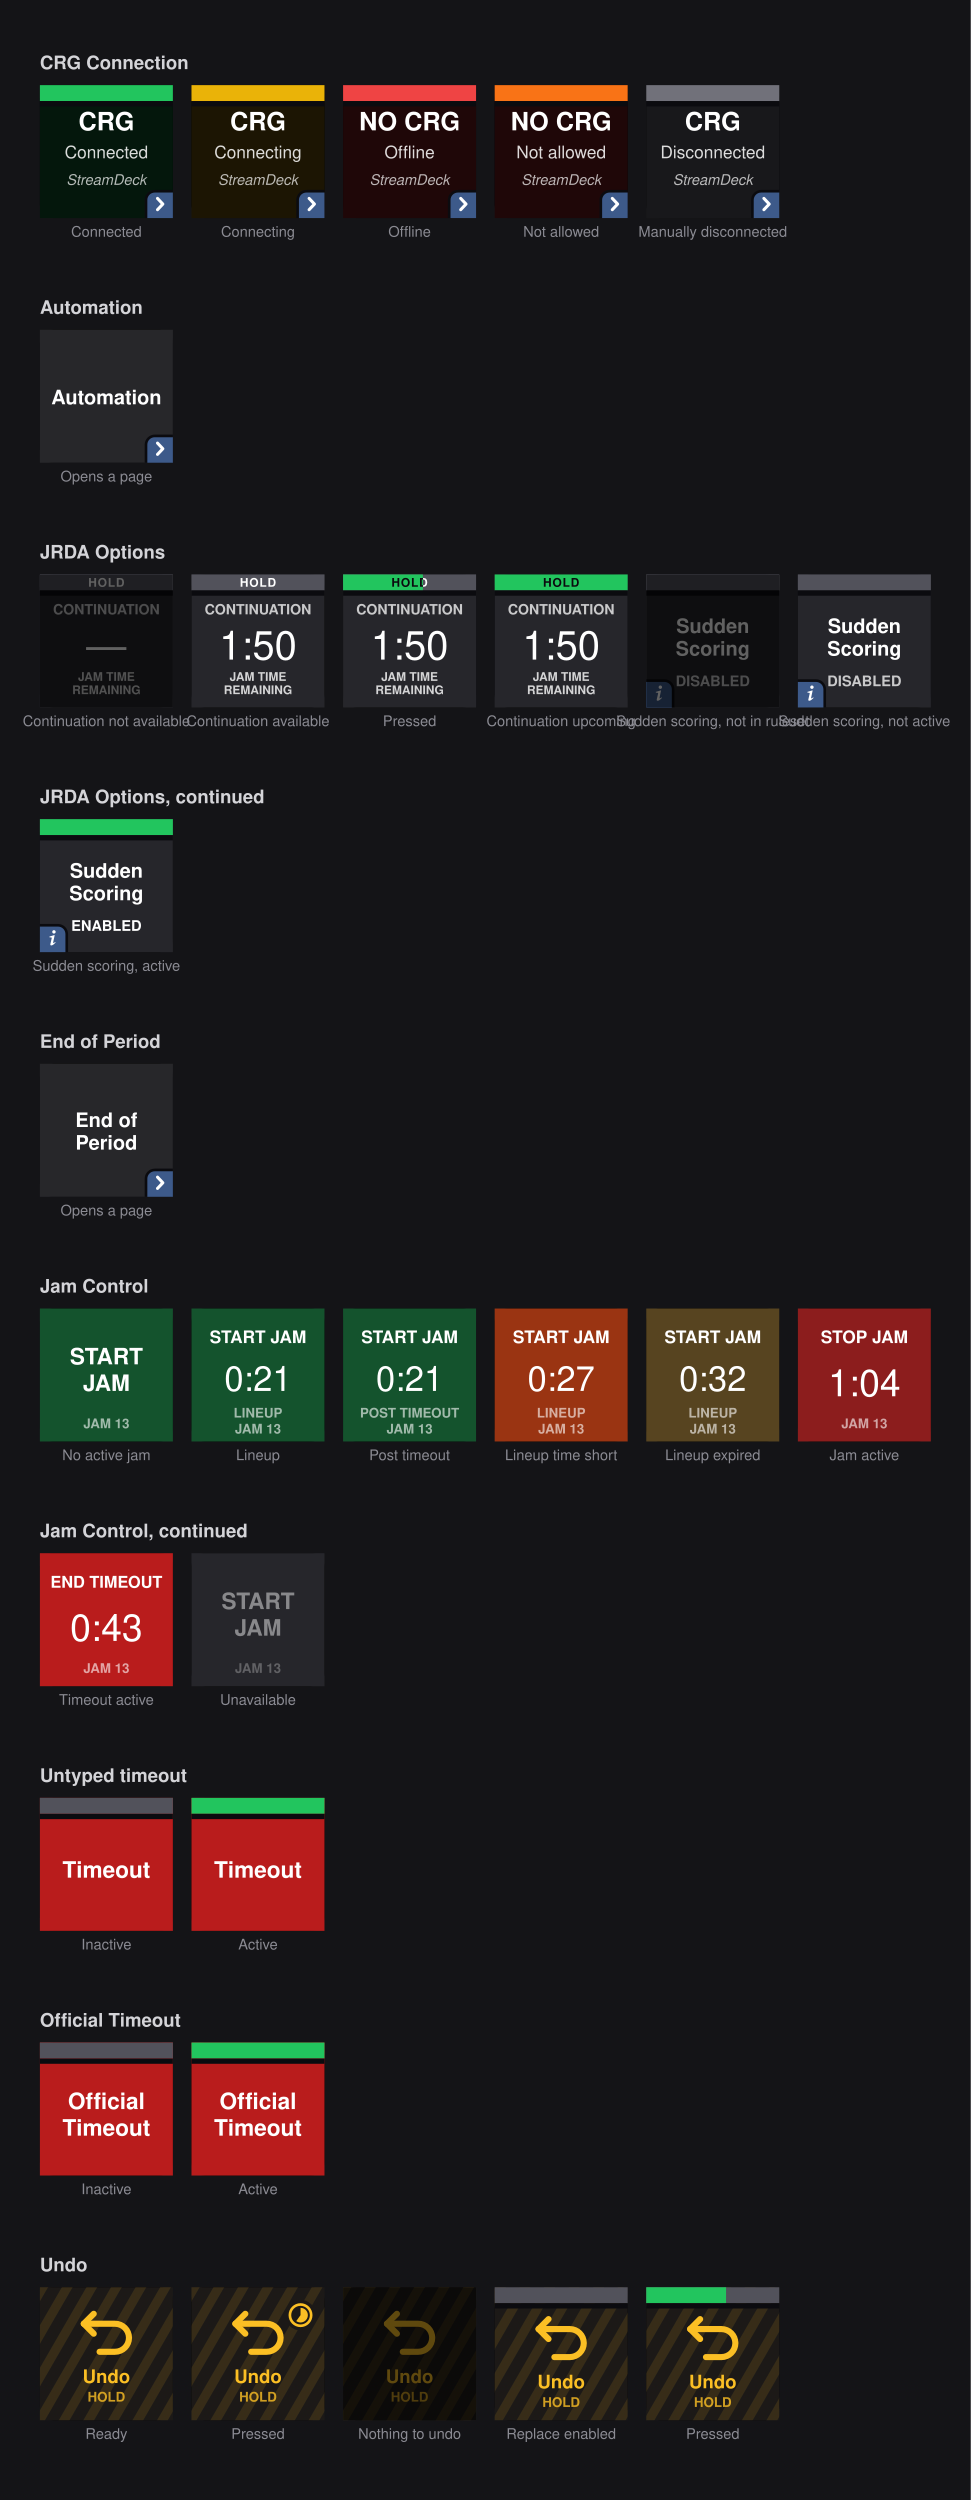
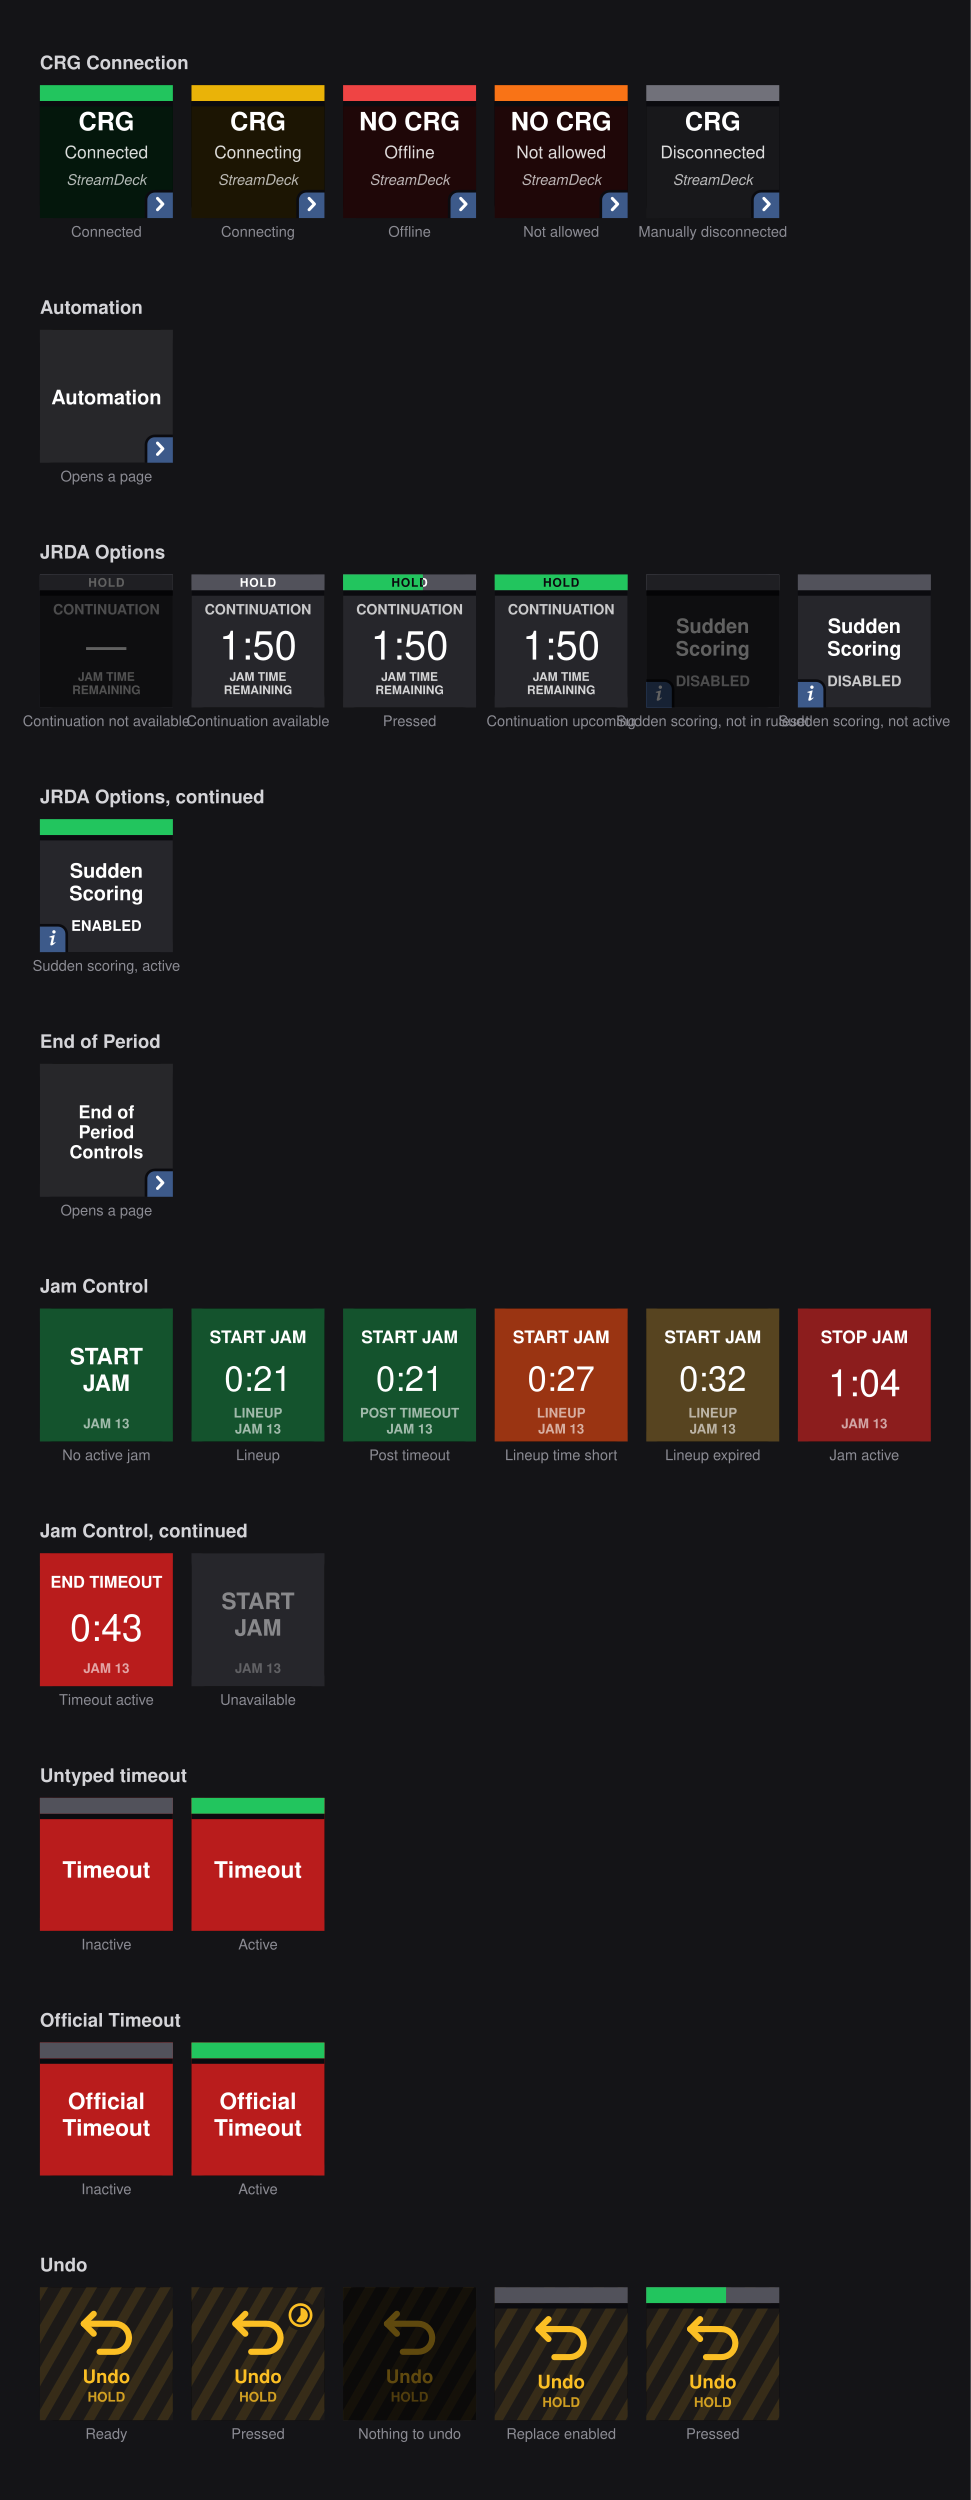
<svg xmlns="http://www.w3.org/2000/svg" viewBox="0 0 730 1880" width="730" height="1880" role="img" aria-label="Plugin buttons and the states they show">
  <rect width="730" height="1880" fill="#141417" />
  <text x="30" y="52" font-family="'Helvetica Neue', Helvetica, Arial, sans-serif" font-size="14" font-weight="bold" fill="#d4d4d8" text-anchor="start">CRG Connection</text>
  <svg x="30" y="64" width="100" height="100" viewBox="0 0 100 100">
    <rect width="100" height="100" rx="10" fill="#000000" />
    <g clip-path="inset(0 round 10px)">
      <rect width="100" height="100" fill="#04170c" />
      <rect width="100" height="12" fill="#22c55e" />
      <rect y="12" width="100" height="4" fill="#0b0b0f" />
      <text x="50" y="34" fill="#ffffff" font-family="'Helvetica Neue', Helvetica, Arial, sans-serif" font-size="19" font-weight="700" text-anchor="middle">CRG</text>
      <text x="50" y="55" fill="#ffffff" font-family="'Helvetica Neue', Helvetica, Arial, sans-serif" font-size="13" font-weight="400" text-anchor="middle" opacity="0.85">Connected</text>
      <text x="50" y="75" fill="#ffffff" font-family="'Helvetica Neue', Helvetica, Arial, sans-serif" font-size="11" font-weight="400" text-anchor="middle" font-style="italic" opacity="0.7">StreamDeck</text>
      <g transform="translate(100 0) scale(-1 1)">
        <path d="M 0 78.8 H 13.6 A 7.6 7.6 0 0 1 21.2 86.4 V 100 H 0 Z" fill="#0b0b0f" />
        <path d="M 0 80.8 H 13.6 A 5.6 5.6 0 0 1 19.2 86.4 V 100 H 0 Z" fill="#3d5a8a" />
      </g>
      <path d="M 88.45 85.2 L 92.45 89.45 L 88.45 93.7" fill="none" stroke="#ffffff" stroke-width="2.3" stroke-linecap="round" stroke-linejoin="round" />
    </g>
  </svg>
  <text x="80" y="178" font-family="'Helvetica Neue', Helvetica, Arial, sans-serif" font-size="11" font-weight="normal" fill="#8b8b93" text-anchor="middle">Connected</text>
  <svg x="144" y="64" width="100" height="100" viewBox="0 0 100 100">
    <rect width="100" height="100" rx="10" fill="#000000" />
    <g clip-path="inset(0 round 10px)">
      <rect width="100" height="100" fill="#1c1503" />
      <rect width="100" height="12" fill="#eab308" />
      <rect y="12" width="100" height="4" fill="#0b0b0f" />
      <text x="50" y="34" fill="#ffffff" font-family="'Helvetica Neue', Helvetica, Arial, sans-serif" font-size="19" font-weight="700" text-anchor="middle">CRG</text>
      <text x="50" y="55" fill="#ffffff" font-family="'Helvetica Neue', Helvetica, Arial, sans-serif" font-size="13" font-weight="400" text-anchor="middle" opacity="0.85">Connecting</text>
      <text x="50" y="75" fill="#ffffff" font-family="'Helvetica Neue', Helvetica, Arial, sans-serif" font-size="11" font-weight="400" text-anchor="middle" font-style="italic" opacity="0.7">StreamDeck</text>
      <g transform="translate(100 0) scale(-1 1)">
        <path d="M 0 78.8 H 13.6 A 7.6 7.6 0 0 1 21.2 86.4 V 100 H 0 Z" fill="#0b0b0f" />
        <path d="M 0 80.8 H 13.6 A 5.6 5.6 0 0 1 19.2 86.4 V 100 H 0 Z" fill="#3d5a8a" />
      </g>
      <path d="M 88.45 85.2 L 92.45 89.45 L 88.45 93.7" fill="none" stroke="#ffffff" stroke-width="2.3" stroke-linecap="round" stroke-linejoin="round" />
    </g>
  </svg>
  <text x="194" y="178" font-family="'Helvetica Neue', Helvetica, Arial, sans-serif" font-size="11" font-weight="normal" fill="#8b8b93" text-anchor="middle">Connecting</text>
  <svg x="258" y="64" width="100" height="100" viewBox="0 0 100 100">
    <rect width="100" height="100" rx="10" fill="#000000" />
    <g clip-path="inset(0 round 10px)">
      <rect width="100" height="100" fill="#1f0708" />
      <rect width="100" height="12" fill="#ef4444" />
      <rect y="12" width="100" height="4" fill="#0b0b0f" />
      <text x="50" y="34" fill="#ffffff" font-family="'Helvetica Neue', Helvetica, Arial, sans-serif" font-size="19" font-weight="700" text-anchor="middle">NO CRG</text>
      <text x="50" y="55" fill="#ffffff" font-family="'Helvetica Neue', Helvetica, Arial, sans-serif" font-size="13" font-weight="400" text-anchor="middle" opacity="0.85">Offline</text>
      <text x="50" y="75" fill="#ffffff" font-family="'Helvetica Neue', Helvetica, Arial, sans-serif" font-size="11" font-weight="400" text-anchor="middle" font-style="italic" opacity="0.7">StreamDeck</text>
      <g transform="translate(100 0) scale(-1 1)">
        <path d="M 0 78.8 H 13.6 A 7.6 7.6 0 0 1 21.2 86.4 V 100 H 0 Z" fill="#0b0b0f" />
        <path d="M 0 80.8 H 13.6 A 5.6 5.6 0 0 1 19.2 86.4 V 100 H 0 Z" fill="#3d5a8a" />
      </g>
      <path d="M 88.45 85.2 L 92.45 89.45 L 88.45 93.7" fill="none" stroke="#ffffff" stroke-width="2.3" stroke-linecap="round" stroke-linejoin="round" />
    </g>
  </svg>
  <text x="308" y="178" font-family="'Helvetica Neue', Helvetica, Arial, sans-serif" font-size="11" font-weight="normal" fill="#8b8b93" text-anchor="middle">Offline</text>
  <svg x="372" y="64" width="100" height="100" viewBox="0 0 100 100">
    <rect width="100" height="100" rx="10" fill="#000000" />
    <g clip-path="inset(0 round 10px)">
      <rect width="100" height="100" fill="#1f0708" />
      <rect width="100" height="12" fill="#f97316" />
      <rect y="12" width="100" height="4" fill="#0b0b0f" />
      <text x="50" y="34" fill="#ffffff" font-family="'Helvetica Neue', Helvetica, Arial, sans-serif" font-size="19" font-weight="700" text-anchor="middle">NO CRG</text>
      <text x="50" y="55" fill="#ffffff" font-family="'Helvetica Neue', Helvetica, Arial, sans-serif" font-size="13" font-weight="400" text-anchor="middle" opacity="0.85">Not allowed</text>
      <text x="50" y="75" fill="#ffffff" font-family="'Helvetica Neue', Helvetica, Arial, sans-serif" font-size="11" font-weight="400" text-anchor="middle" font-style="italic" opacity="0.7">StreamDeck</text>
      <g transform="translate(100 0) scale(-1 1)">
        <path d="M 0 78.8 H 13.6 A 7.6 7.6 0 0 1 21.2 86.4 V 100 H 0 Z" fill="#0b0b0f" />
        <path d="M 0 80.8 H 13.6 A 5.6 5.6 0 0 1 19.2 86.4 V 100 H 0 Z" fill="#3d5a8a" />
      </g>
      <path d="M 88.45 85.2 L 92.45 89.45 L 88.45 93.7" fill="none" stroke="#ffffff" stroke-width="2.3" stroke-linecap="round" stroke-linejoin="round" />
    </g>
  </svg>
  <text x="422" y="178" font-family="'Helvetica Neue', Helvetica, Arial, sans-serif" font-size="11" font-weight="normal" fill="#8b8b93" text-anchor="middle">Not allowed</text>
  <svg x="486" y="64" width="100" height="100" viewBox="0 0 100 100">
    <rect width="100" height="100" rx="10" fill="#000000" />
    <g clip-path="inset(0 round 10px)">
      <rect width="100" height="100" fill="#18181b" />
      <rect width="100" height="12" fill="#71717a" />
      <rect y="12" width="100" height="4" fill="#0b0b0f" />
      <text x="50" y="34" fill="#ffffff" font-family="'Helvetica Neue', Helvetica, Arial, sans-serif" font-size="19" font-weight="700" text-anchor="middle">CRG</text>
      <text x="50" y="55" fill="#ffffff" font-family="'Helvetica Neue', Helvetica, Arial, sans-serif" font-size="13" font-weight="400" text-anchor="middle" opacity="0.85">Disconnected</text>
      <text x="50" y="75" fill="#ffffff" font-family="'Helvetica Neue', Helvetica, Arial, sans-serif" font-size="11" font-weight="400" text-anchor="middle" font-style="italic" opacity="0.7">StreamDeck</text>
      <g transform="translate(100 0) scale(-1 1)">
        <path d="M 0 78.8 H 13.6 A 7.6 7.6 0 0 1 21.2 86.4 V 100 H 0 Z" fill="#0b0b0f" />
        <path d="M 0 80.8 H 13.6 A 5.6 5.6 0 0 1 19.2 86.4 V 100 H 0 Z" fill="#3d5a8a" />
      </g>
      <path d="M 88.45 85.2 L 92.45 89.45 L 88.45 93.7" fill="none" stroke="#ffffff" stroke-width="2.3" stroke-linecap="round" stroke-linejoin="round" />
    </g>
  </svg>
  <text x="536" y="178" font-family="'Helvetica Neue', Helvetica, Arial, sans-serif" font-size="11" font-weight="normal" fill="#8b8b93" text-anchor="middle">Manually disconnected</text>
  <text x="30" y="236" font-family="'Helvetica Neue', Helvetica, Arial, sans-serif" font-size="14" font-weight="bold" fill="#d4d4d8" text-anchor="start">Automation</text>
  <svg x="30" y="248" width="100" height="100" viewBox="0 0 100 100">
    <rect width="100" height="100" rx="10" fill="#000000" />
    <g clip-path="inset(0 round 10px)">
      <rect width="100" height="100" fill="#27272a" />
      <text x="50" y="56" fill="#ffffff" font-family="'Helvetica Neue', Helvetica, Arial, sans-serif" font-size="15" font-weight="700" text-anchor="middle">Automation</text>
      <g transform="translate(100 0) scale(-1 1)">
        <path d="M 0 78.8 H 13.6 A 7.6 7.6 0 0 1 21.2 86.4 V 100 H 0 Z" fill="#0b0b0f" />
        <path d="M 0 80.8 H 13.6 A 5.6 5.6 0 0 1 19.2 86.4 V 100 H 0 Z" fill="#3d5a8a" />
      </g>
      <path d="M 88.45 85.2 L 92.45 89.45 L 88.45 93.7" fill="none" stroke="#ffffff" stroke-width="2.3" stroke-linecap="round" stroke-linejoin="round" />
    </g>
  </svg>
  <text x="80" y="362" font-family="'Helvetica Neue', Helvetica, Arial, sans-serif" font-size="11" font-weight="normal" fill="#8b8b93" text-anchor="middle">Opens a page</text>
  <text x="30" y="420" font-family="'Helvetica Neue', Helvetica, Arial, sans-serif" font-size="14" font-weight="bold" fill="#d4d4d8" text-anchor="start">JRDA Options</text>
  <svg x="30" y="432" width="100" height="100" viewBox="0 0 100 100">
    <rect width="100" height="100" rx="10" fill="#000000" />
    <g clip-path="inset(0 round 10px)">
      <rect width="100" height="100" fill="#26262b" />
      <g transform="translate(0 4)">
        <text x="50" y="26" fill="#ffffff" font-family="'Helvetica Neue', Helvetica, Arial, sans-serif" font-size="10.64" font-weight="700" text-anchor="middle" opacity="0.75">CONTINUATION</text>
        <text x="50" y="60" fill="#ffffff" font-family="'Helvetica Neue', Helvetica, Arial, sans-serif" font-size="30" font-weight="400" text-anchor="middle">—</text>
        <text x="50" y="76" fill="#ffffff" font-family="'Helvetica Neue', Helvetica, Arial, sans-serif" font-size="9" font-weight="700" text-anchor="middle" opacity="0.8">JAM TIME</text>
        <text x="50" y="86" fill="#ffffff" font-family="'Helvetica Neue', Helvetica, Arial, sans-serif" font-size="9" font-weight="700" text-anchor="middle" opacity="0.8">REMAINING</text>
      </g>
      <rect width="100" height="12" fill="#52525b" />
      <rect y="12" width="100" height="4" fill="#0b0b0f" />
      <text x="50" y="9.24" fill="#ffffff" font-family="'Helvetica Neue', Helvetica, Arial, sans-serif" font-size="9" font-weight="700" letter-spacing="0.6" text-anchor="middle">HOLD</text>
      <rect width="100" height="100" fill="#000000" opacity="0.62" />
    </g>
  </svg>
  <text x="80" y="546" font-family="'Helvetica Neue', Helvetica, Arial, sans-serif" font-size="11" font-weight="normal" fill="#8b8b93" text-anchor="middle">Continuation not available</text>
  <svg x="144" y="432" width="100" height="100" viewBox="0 0 100 100">
    <rect width="100" height="100" rx="10" fill="#000000" />
    <g clip-path="inset(0 round 10px)">
      <rect width="100" height="100" fill="#26262b" />
      <g transform="translate(0 4)">
        <text x="50" y="26" fill="#ffffff" font-family="'Helvetica Neue', Helvetica, Arial, sans-serif" font-size="10.64" font-weight="700" text-anchor="middle" opacity="0.75">CONTINUATION</text>
        <text x="50" y="60" fill="#ffffff" font-family="'Helvetica Neue', Helvetica, Arial, sans-serif" font-size="30" font-weight="400" text-anchor="middle">1:50</text>
        <text x="50" y="76" fill="#ffffff" font-family="'Helvetica Neue', Helvetica, Arial, sans-serif" font-size="9" font-weight="700" text-anchor="middle" opacity="0.8">JAM TIME</text>
        <text x="50" y="86" fill="#ffffff" font-family="'Helvetica Neue', Helvetica, Arial, sans-serif" font-size="9" font-weight="700" text-anchor="middle" opacity="0.8">REMAINING</text>
      </g>
      <rect width="100" height="12" fill="#52525b" />
      <rect y="12" width="100" height="4" fill="#0b0b0f" />
      <text x="50" y="9.24" fill="#ffffff" font-family="'Helvetica Neue', Helvetica, Arial, sans-serif" font-size="9" font-weight="700" letter-spacing="0.6" text-anchor="middle">HOLD</text>
    </g>
  </svg>
  <text x="194" y="546" font-family="'Helvetica Neue', Helvetica, Arial, sans-serif" font-size="11" font-weight="normal" fill="#8b8b93" text-anchor="middle">Continuation available</text>
  <svg x="258" y="432" width="100" height="100" viewBox="0 0 100 100">
    <rect width="100" height="100" rx="10" fill="#000000" />
    <g clip-path="inset(0 round 10px)">
      <rect width="100" height="100" fill="#26262b" />
      <g transform="translate(0 4)">
        <text x="50" y="26" fill="#ffffff" font-family="'Helvetica Neue', Helvetica, Arial, sans-serif" font-size="10.64" font-weight="700" text-anchor="middle" opacity="0.75">CONTINUATION</text>
        <text x="50" y="60" fill="#ffffff" font-family="'Helvetica Neue', Helvetica, Arial, sans-serif" font-size="30" font-weight="400" text-anchor="middle">1:50</text>
        <text x="50" y="76" fill="#ffffff" font-family="'Helvetica Neue', Helvetica, Arial, sans-serif" font-size="9" font-weight="700" text-anchor="middle" opacity="0.8">JAM TIME</text>
        <text x="50" y="86" fill="#ffffff" font-family="'Helvetica Neue', Helvetica, Arial, sans-serif" font-size="9" font-weight="700" text-anchor="middle" opacity="0.8">REMAINING</text>
      </g>
      <rect width="100" height="12" fill="#52525b" />
      <rect width="60" height="12" fill="#22c55e" />
      <rect y="12" width="100" height="4" fill="#0b0b0f" />
      <defs>
        <linearGradient id="bar-label" gradientUnits="userSpaceOnUse" x1="0" y1="0" x2="100" y2="0">
          <stop offset="60%" stop-color="#0b0b0f" />
          <stop offset="60%" stop-color="#ffffff" />
        </linearGradient>
      </defs>
      <text x="50" y="9.24" fill="url(#bar-label)" font-family="'Helvetica Neue', Helvetica, Arial, sans-serif" font-size="9" font-weight="700" letter-spacing="0.6" text-anchor="middle">HOLD</text>
    </g>
  </svg>
  <text x="308" y="546" font-family="'Helvetica Neue', Helvetica, Arial, sans-serif" font-size="11" font-weight="normal" fill="#8b8b93" text-anchor="middle">Pressed</text>
  <svg x="372" y="432" width="100" height="100" viewBox="0 0 100 100">
    <rect width="100" height="100" rx="10" fill="#000000" />
    <g clip-path="inset(0 round 10px)">
      <rect width="100" height="100" fill="#26262b" />
      <g transform="translate(0 4)">
        <text x="50" y="26" fill="#ffffff" font-family="'Helvetica Neue', Helvetica, Arial, sans-serif" font-size="10.64" font-weight="700" text-anchor="middle" opacity="0.75">CONTINUATION</text>
        <text x="50" y="60" fill="#ffffff" font-family="'Helvetica Neue', Helvetica, Arial, sans-serif" font-size="30" font-weight="400" text-anchor="middle">1:50</text>
        <text x="50" y="76" fill="#ffffff" font-family="'Helvetica Neue', Helvetica, Arial, sans-serif" font-size="9" font-weight="700" text-anchor="middle" opacity="0.8">JAM TIME</text>
        <text x="50" y="86" fill="#ffffff" font-family="'Helvetica Neue', Helvetica, Arial, sans-serif" font-size="9" font-weight="700" text-anchor="middle" opacity="0.8">REMAINING</text>
      </g>
      <rect width="100" height="12" fill="#22c55e" />
      <rect y="12" width="100" height="4" fill="#0b0b0f" />
      <text x="50" y="9.24" fill="#0b0b0f" font-family="'Helvetica Neue', Helvetica, Arial, sans-serif" font-size="9" font-weight="700" letter-spacing="0.6" text-anchor="middle">HOLD</text>
    </g>
  </svg>
  <text x="422" y="546" font-family="'Helvetica Neue', Helvetica, Arial, sans-serif" font-size="11" font-weight="normal" fill="#8b8b93" text-anchor="middle">Continuation upcoming</text>
  <svg x="486" y="432" width="100" height="100" viewBox="0 0 100 100">
    <rect width="100" height="100" rx="10" fill="#000000" />
    <g clip-path="inset(0 round 10px)">
      <rect width="100" height="100" fill="#26262b" />
      <g transform="translate(0 4)">
        <text x="50" y="40" fill="#ffffff" font-family="'Helvetica Neue', Helvetica, Arial, sans-serif" font-size="15" font-weight="700" text-anchor="middle">Sudden</text>
        <text x="50" y="57" fill="#ffffff" font-family="'Helvetica Neue', Helvetica, Arial, sans-serif" font-size="15" font-weight="700" text-anchor="middle">Scoring</text>
        <text x="50" y="80" fill="#ffffff" font-family="'Helvetica Neue', Helvetica, Arial, sans-serif" font-size="11" font-weight="700" text-anchor="middle" opacity="0.75">DISABLED</text>
      </g>
      <rect width="100" height="12" fill="#52525b" />
      <rect y="12" width="100" height="4" fill="#0b0b0f" />
      <path d="M 0 78.8 H 13.6 A 7.6 7.6 0 0 1 21.2 86.4 V 100 H 0 Z" fill="#0b0b0f" />
      <path d="M 0 80.8 H 13.6 A 5.6 5.6 0 0 1 19.2 86.4 V 100 H 0 Z" fill="#3d5a8a" />
      <g transform="translate(7.15 83.45) scale(0.12)" fill="#ffffff">
        <circle cx="28.5" cy="11" r="10.8" />
        <path d="M 0.5 45 L 0 40.5 C 11 37.5 21 34 31 31 L 33 32 L 23.5 77 C 22.8 81 24.3 82.5 27 80.5 L 37.5 74.5 L 38.5 78.5 C 30 87 22 94.5 13.5 96 C 7.5 97 5 93 6 88 L 14.5 51 C 15.2 47 13 45.5 10 46 Z" />
      </g>
      <rect width="100" height="100" fill="#000000" opacity="0.62" />
    </g>
  </svg>
  <text x="536" y="546" font-family="'Helvetica Neue', Helvetica, Arial, sans-serif" font-size="11" font-weight="normal" fill="#8b8b93" text-anchor="middle">Sudden scoring, not in ruleset</text>
  <svg x="600" y="432" width="100" height="100" viewBox="0 0 100 100">
    <rect width="100" height="100" rx="10" fill="#000000" />
    <g clip-path="inset(0 round 10px)">
      <rect width="100" height="100" fill="#26262b" />
      <g transform="translate(0 4)">
        <text x="50" y="40" fill="#ffffff" font-family="'Helvetica Neue', Helvetica, Arial, sans-serif" font-size="15" font-weight="700" text-anchor="middle">Sudden</text>
        <text x="50" y="57" fill="#ffffff" font-family="'Helvetica Neue', Helvetica, Arial, sans-serif" font-size="15" font-weight="700" text-anchor="middle">Scoring</text>
        <text x="50" y="80" fill="#ffffff" font-family="'Helvetica Neue', Helvetica, Arial, sans-serif" font-size="11" font-weight="700" text-anchor="middle" opacity="0.75">DISABLED</text>
      </g>
      <rect width="100" height="12" fill="#52525b" />
      <rect y="12" width="100" height="4" fill="#0b0b0f" />
      <path d="M 0 78.8 H 13.6 A 7.6 7.6 0 0 1 21.2 86.4 V 100 H 0 Z" fill="#0b0b0f" />
      <path d="M 0 80.8 H 13.6 A 5.6 5.6 0 0 1 19.2 86.4 V 100 H 0 Z" fill="#3d5a8a" />
      <g transform="translate(7.15 83.45) scale(0.12)" fill="#ffffff">
        <circle cx="28.5" cy="11" r="10.8" />
        <path d="M 0.5 45 L 0 40.5 C 11 37.5 21 34 31 31 L 33 32 L 23.5 77 C 22.8 81 24.3 82.5 27 80.5 L 37.5 74.5 L 38.5 78.5 C 30 87 22 94.5 13.5 96 C 7.5 97 5 93 6 88 L 14.5 51 C 15.2 47 13 45.5 10 46 Z" />
      </g>
    </g>
  </svg>
  <text x="650" y="546" font-family="'Helvetica Neue', Helvetica, Arial, sans-serif" font-size="11" font-weight="normal" fill="#8b8b93" text-anchor="middle">Sudden scoring, not active</text>
  <text x="30" y="604" font-family="'Helvetica Neue', Helvetica, Arial, sans-serif" font-size="14" font-weight="bold" fill="#d4d4d8" text-anchor="start">JRDA Options, continued</text>
  <svg x="30" y="616" width="100" height="100" viewBox="0 0 100 100">
    <rect width="100" height="100" rx="10" fill="#000000" />
    <g clip-path="inset(0 round 10px)">
      <rect width="100" height="100" fill="#26262b" />
      <g transform="translate(0 4)">
        <text x="50" y="40" fill="#ffffff" font-family="'Helvetica Neue', Helvetica, Arial, sans-serif" font-size="15" font-weight="700" text-anchor="middle">Sudden</text>
        <text x="50" y="57" fill="#ffffff" font-family="'Helvetica Neue', Helvetica, Arial, sans-serif" font-size="15" font-weight="700" text-anchor="middle">Scoring</text>
        <text x="50" y="80" fill="#ffffff" font-family="'Helvetica Neue', Helvetica, Arial, sans-serif" font-size="11" font-weight="700" text-anchor="middle">ENABLED</text>
      </g>
      <rect width="100" height="12" fill="#22c55e" />
      <rect y="12" width="100" height="4" fill="#0b0b0f" />
      <path d="M 0 78.8 H 13.6 A 7.6 7.6 0 0 1 21.2 86.4 V 100 H 0 Z" fill="#0b0b0f" />
      <path d="M 0 80.8 H 13.6 A 5.6 5.6 0 0 1 19.2 86.4 V 100 H 0 Z" fill="#3d5a8a" />
      <g transform="translate(7.15 83.45) scale(0.12)" fill="#ffffff">
        <circle cx="28.5" cy="11" r="10.8" />
        <path d="M 0.5 45 L 0 40.5 C 11 37.5 21 34 31 31 L 33 32 L 23.5 77 C 22.8 81 24.3 82.5 27 80.5 L 37.5 74.5 L 38.5 78.5 C 30 87 22 94.5 13.5 96 C 7.5 97 5 93 6 88 L 14.5 51 C 15.2 47 13 45.5 10 46 Z" />
      </g>
    </g>
  </svg>
  <text x="80" y="730" font-family="'Helvetica Neue', Helvetica, Arial, sans-serif" font-size="11" font-weight="normal" fill="#8b8b93" text-anchor="middle">Sudden scoring, active</text>
  <text x="30" y="788" font-family="'Helvetica Neue', Helvetica, Arial, sans-serif" font-size="14" font-weight="bold" fill="#d4d4d8" text-anchor="start">End of Period</text>
  <svg x="30" y="800" width="100" height="100" viewBox="0 0 100 100">
    <rect width="100" height="100" rx="10" fill="#000000" />
    <g clip-path="inset(0 round 10px)">
      <rect width="100" height="100" fill="#27272a" />
-       <text x="50" y="47.5" fill="#ffffff" font-family="'Helvetica Neue', Helvetica, Arial, sans-serif" font-size="15" font-weight="700" text-anchor="middle">End of</text>
-       <text x="50" y="64.5" fill="#ffffff" font-family="'Helvetica Neue', Helvetica, Arial, sans-serif" font-size="15" font-weight="700" text-anchor="middle">Period</text>
+       <text x="50" y="41" fill="#ffffff" font-family="'Helvetica Neue', Helvetica, Arial, sans-serif" font-size="13.5" font-weight="700" text-anchor="middle">End of</text>
+       <text x="50" y="56" fill="#ffffff" font-family="'Helvetica Neue', Helvetica, Arial, sans-serif" font-size="13.5" font-weight="700" text-anchor="middle">Period</text>
+       <text x="50" y="71" fill="#ffffff" font-family="'Helvetica Neue', Helvetica, Arial, sans-serif" font-size="13.5" font-weight="700" text-anchor="middle">Controls</text>
      <g transform="translate(100 0) scale(-1 1)">
        <path d="M 0 78.8 H 13.6 A 7.6 7.6 0 0 1 21.2 86.4 V 100 H 0 Z" fill="#0b0b0f" />
        <path d="M 0 80.8 H 13.6 A 5.6 5.6 0 0 1 19.2 86.4 V 100 H 0 Z" fill="#3d5a8a" />
      </g>
      <path d="M 88.45 85.2 L 92.45 89.45 L 88.45 93.7" fill="none" stroke="#ffffff" stroke-width="2.3" stroke-linecap="round" stroke-linejoin="round" />
    </g>
  </svg>
  <text x="80" y="914" font-family="'Helvetica Neue', Helvetica, Arial, sans-serif" font-size="11" font-weight="normal" fill="#8b8b93" text-anchor="middle">Opens a page</text>
  <text x="30" y="972" font-family="'Helvetica Neue', Helvetica, Arial, sans-serif" font-size="14" font-weight="bold" fill="#d4d4d8" text-anchor="start">Jam Control</text>
  <svg x="30" y="984" width="100" height="100" viewBox="0 0 100 100">
    <rect width="100" height="100" rx="10" fill="#000000" />
    <g clip-path="inset(0 round 10px)">
      <rect width="100" height="100" fill="#14532d" />
      <text x="50" y="42" fill="#ffffff" font-family="'Helvetica Neue', Helvetica, Arial, sans-serif" font-size="17" font-weight="700" text-anchor="middle">START</text>
      <text x="50" y="62" fill="#ffffff" font-family="'Helvetica Neue', Helvetica, Arial, sans-serif" font-size="17" font-weight="700" text-anchor="middle">JAM</text>
      <text x="50" y="90" fill="#ffffff" font-family="'Helvetica Neue', Helvetica, Arial, sans-serif" font-size="10" font-weight="700" text-anchor="middle" opacity="0.6">JAM 13</text>
    </g>
  </svg>
  <text x="80" y="1098" font-family="'Helvetica Neue', Helvetica, Arial, sans-serif" font-size="11" font-weight="normal" fill="#8b8b93" text-anchor="middle">No active jam</text>
  <svg x="144" y="984" width="100" height="100" viewBox="0 0 100 100">
    <rect width="100" height="100" rx="10" fill="#000000" />
    <g clip-path="inset(0 round 10px)">
      <rect width="100" height="100" fill="#14532d" />
      <text x="50" y="26" fill="#ffffff" font-family="'Helvetica Neue', Helvetica, Arial, sans-serif" font-size="13" font-weight="700" text-anchor="middle">START JAM</text>
      <text x="50" y="62" fill="#ffffff" font-family="'Helvetica Neue', Helvetica, Arial, sans-serif" font-size="26" font-weight="400" text-anchor="middle">0:21</text>
      <text x="50" y="82" fill="#ffffff" font-family="'Helvetica Neue', Helvetica, Arial, sans-serif" font-size="10" font-weight="700" text-anchor="middle" opacity="0.6">LINEUP</text>
      <text x="50" y="94" fill="#ffffff" font-family="'Helvetica Neue', Helvetica, Arial, sans-serif" font-size="10" font-weight="700" text-anchor="middle" opacity="0.6">JAM 13</text>
    </g>
  </svg>
  <text x="194" y="1098" font-family="'Helvetica Neue', Helvetica, Arial, sans-serif" font-size="11" font-weight="normal" fill="#8b8b93" text-anchor="middle">Lineup</text>
  <svg x="258" y="984" width="100" height="100" viewBox="0 0 100 100">
    <rect width="100" height="100" rx="10" fill="#000000" />
    <g clip-path="inset(0 round 10px)">
      <rect width="100" height="100" fill="#14532d" />
      <text x="50" y="26" fill="#ffffff" font-family="'Helvetica Neue', Helvetica, Arial, sans-serif" font-size="13" font-weight="700" text-anchor="middle">START JAM</text>
      <text x="50" y="62" fill="#ffffff" font-family="'Helvetica Neue', Helvetica, Arial, sans-serif" font-size="26" font-weight="400" text-anchor="middle">0:21</text>
      <text x="50" y="82" fill="#ffffff" font-family="'Helvetica Neue', Helvetica, Arial, sans-serif" font-size="10" font-weight="700" text-anchor="middle" opacity="0.6">POST TIMEOUT</text>
      <text x="50" y="94" fill="#ffffff" font-family="'Helvetica Neue', Helvetica, Arial, sans-serif" font-size="10" font-weight="700" text-anchor="middle" opacity="0.6">JAM 13</text>
    </g>
  </svg>
  <text x="308" y="1098" font-family="'Helvetica Neue', Helvetica, Arial, sans-serif" font-size="11" font-weight="normal" fill="#8b8b93" text-anchor="middle">Post timeout</text>
  <svg x="372" y="984" width="100" height="100" viewBox="0 0 100 100">
    <rect width="100" height="100" rx="10" fill="#000000" />
    <g clip-path="inset(0 round 10px)">
      <rect width="100" height="100" fill="#9a3412" />
      <text x="50" y="26" fill="#ffffff" font-family="'Helvetica Neue', Helvetica, Arial, sans-serif" font-size="13" font-weight="700" text-anchor="middle">START JAM</text>
      <text x="50" y="62" fill="#ffffff" font-family="'Helvetica Neue', Helvetica, Arial, sans-serif" font-size="26" font-weight="400" text-anchor="middle">0:27</text>
      <text x="50" y="82" fill="#ffffff" font-family="'Helvetica Neue', Helvetica, Arial, sans-serif" font-size="10" font-weight="700" text-anchor="middle" opacity="0.6">LINEUP</text>
      <text x="50" y="94" fill="#ffffff" font-family="'Helvetica Neue', Helvetica, Arial, sans-serif" font-size="10" font-weight="700" text-anchor="middle" opacity="0.6">JAM 13</text>
    </g>
  </svg>
  <text x="422" y="1098" font-family="'Helvetica Neue', Helvetica, Arial, sans-serif" font-size="11" font-weight="normal" fill="#8b8b93" text-anchor="middle">Lineup time short</text>
  <svg x="486" y="984" width="100" height="100" viewBox="0 0 100 100">
    <rect width="100" height="100" rx="10" fill="#000000" />
    <g clip-path="inset(0 round 10px)">
      <rect width="100" height="100" fill="#574420" />
      <text x="50" y="26" fill="#ffffff" font-family="'Helvetica Neue', Helvetica, Arial, sans-serif" font-size="13" font-weight="700" text-anchor="middle">START JAM</text>
      <text x="50" y="62" fill="#ffffff" font-family="'Helvetica Neue', Helvetica, Arial, sans-serif" font-size="26" font-weight="400" text-anchor="middle">0:32</text>
      <text x="50" y="82" fill="#ffffff" font-family="'Helvetica Neue', Helvetica, Arial, sans-serif" font-size="10" font-weight="700" text-anchor="middle" opacity="0.6">LINEUP</text>
      <text x="50" y="94" fill="#ffffff" font-family="'Helvetica Neue', Helvetica, Arial, sans-serif" font-size="10" font-weight="700" text-anchor="middle" opacity="0.6">JAM 13</text>
    </g>
  </svg>
  <text x="536" y="1098" font-family="'Helvetica Neue', Helvetica, Arial, sans-serif" font-size="11" font-weight="normal" fill="#8b8b93" text-anchor="middle">Lineup expired</text>
  <svg x="600" y="984" width="100" height="100" viewBox="0 0 100 100">
    <rect width="100" height="100" rx="10" fill="#000000" />
    <g clip-path="inset(0 round 10px)">
      <rect width="100" height="100" fill="#8c1d1d" />
      <text x="50" y="26" fill="#ffffff" font-family="'Helvetica Neue', Helvetica, Arial, sans-serif" font-size="13" font-weight="700" text-anchor="middle">STOP JAM</text>
      <text x="50" y="66" fill="#ffffff" font-family="'Helvetica Neue', Helvetica, Arial, sans-serif" font-size="28" font-weight="400" text-anchor="middle">1:04</text>
      <text x="50" y="90" fill="#ffffff" font-family="'Helvetica Neue', Helvetica, Arial, sans-serif" font-size="10" font-weight="700" text-anchor="middle" opacity="0.6">JAM 13</text>
    </g>
  </svg>
  <text x="650" y="1098" font-family="'Helvetica Neue', Helvetica, Arial, sans-serif" font-size="11" font-weight="normal" fill="#8b8b93" text-anchor="middle">Jam active</text>
  <text x="30" y="1156" font-family="'Helvetica Neue', Helvetica, Arial, sans-serif" font-size="14" font-weight="bold" fill="#d4d4d8" text-anchor="start">Jam Control, continued</text>
  <svg x="30" y="1168" width="100" height="100" viewBox="0 0 100 100">
    <rect width="100" height="100" rx="10" fill="#000000" />
    <g clip-path="inset(0 round 10px)">
      <rect width="100" height="100" fill="#b91c1c" />
      <text x="50" y="26" fill="#ffffff" font-family="'Helvetica Neue', Helvetica, Arial, sans-serif" font-size="12.26" font-weight="700" text-anchor="middle">END TIMEOUT</text>
      <text x="50" y="66" fill="#ffffff" font-family="'Helvetica Neue', Helvetica, Arial, sans-serif" font-size="28" font-weight="400" text-anchor="middle">0:43</text>
      <text x="50" y="90" fill="#ffffff" font-family="'Helvetica Neue', Helvetica, Arial, sans-serif" font-size="10" font-weight="700" text-anchor="middle" opacity="0.6">JAM 13</text>
    </g>
  </svg>
  <text x="80" y="1282" font-family="'Helvetica Neue', Helvetica, Arial, sans-serif" font-size="11" font-weight="normal" fill="#8b8b93" text-anchor="middle">Timeout active</text>
  <svg x="144" y="1168" width="100" height="100" viewBox="0 0 100 100">
    <rect width="100" height="100" rx="10" fill="#000000" />
    <g clip-path="inset(0 round 10px)">
      <rect width="100" height="100" fill="#26262b" />
      <text x="50" y="42" fill="#ffffff" font-family="'Helvetica Neue', Helvetica, Arial, sans-serif" font-size="17" font-weight="700" text-anchor="middle" opacity="0.45">START</text>
      <text x="50" y="62" fill="#ffffff" font-family="'Helvetica Neue', Helvetica, Arial, sans-serif" font-size="17" font-weight="700" text-anchor="middle" opacity="0.45">JAM</text>
      <text x="50" y="90" fill="#ffffff" font-family="'Helvetica Neue', Helvetica, Arial, sans-serif" font-size="10" font-weight="700" text-anchor="middle" opacity="0.27">JAM 13</text>
    </g>
  </svg>
  <text x="194" y="1282" font-family="'Helvetica Neue', Helvetica, Arial, sans-serif" font-size="11" font-weight="normal" fill="#8b8b93" text-anchor="middle">Unavailable</text>
  <text x="30" y="1340" font-family="'Helvetica Neue', Helvetica, Arial, sans-serif" font-size="14" font-weight="bold" fill="#d4d4d8" text-anchor="start">Untyped timeout</text>
  <svg x="30" y="1352" width="100" height="100" viewBox="0 0 100 100">
    <rect width="100" height="100" rx="10" fill="#000000" />
    <g clip-path="inset(0 round 10px)">
      <rect width="100" height="100" fill="#b91c1c" />
      <g transform="translate(0 4)">
        <text x="50" y="56" fill="#ffffff" font-family="'Helvetica Neue', Helvetica, Arial, sans-serif" font-size="17" font-weight="700" text-anchor="middle">Timeout</text>
      </g>
      <rect width="100" height="12" fill="#52525b" />
      <rect y="12" width="100" height="4" fill="#0b0b0f" />
    </g>
  </svg>
  <text x="80" y="1466" font-family="'Helvetica Neue', Helvetica, Arial, sans-serif" font-size="11" font-weight="normal" fill="#8b8b93" text-anchor="middle">Inactive</text>
  <svg x="144" y="1352" width="100" height="100" viewBox="0 0 100 100">
    <rect width="100" height="100" rx="10" fill="#000000" />
    <g clip-path="inset(0 round 10px)">
      <rect width="100" height="100" fill="#b91c1c" />
      <g transform="translate(0 4)">
        <text x="50" y="56" fill="#ffffff" font-family="'Helvetica Neue', Helvetica, Arial, sans-serif" font-size="17" font-weight="700" text-anchor="middle">Timeout</text>
      </g>
      <rect width="100" height="12" fill="#22c55e" />
      <rect y="12" width="100" height="4" fill="#0b0b0f" />
    </g>
  </svg>
  <text x="194" y="1466" font-family="'Helvetica Neue', Helvetica, Arial, sans-serif" font-size="11" font-weight="normal" fill="#8b8b93" text-anchor="middle">Active</text>
  <text x="30" y="1524" font-family="'Helvetica Neue', Helvetica, Arial, sans-serif" font-size="14" font-weight="bold" fill="#d4d4d8" text-anchor="start">Official Timeout</text>
  <svg x="30" y="1536" width="100" height="100" viewBox="0 0 100 100">
    <rect width="100" height="100" rx="10" fill="#000000" />
    <g clip-path="inset(0 round 10px)">
      <rect width="100" height="100" fill="#b91c1c" />
      <g transform="translate(0 4)">
        <text x="50" y="46" fill="#ffffff" font-family="'Helvetica Neue', Helvetica, Arial, sans-serif" font-size="17" font-weight="700" text-anchor="middle">Official</text>
        <text x="50" y="66" fill="#ffffff" font-family="'Helvetica Neue', Helvetica, Arial, sans-serif" font-size="17" font-weight="700" text-anchor="middle">Timeout</text>
      </g>
      <rect width="100" height="12" fill="#52525b" />
      <rect y="12" width="100" height="4" fill="#0b0b0f" />
    </g>
  </svg>
  <text x="80" y="1650" font-family="'Helvetica Neue', Helvetica, Arial, sans-serif" font-size="11" font-weight="normal" fill="#8b8b93" text-anchor="middle">Inactive</text>
  <svg x="144" y="1536" width="100" height="100" viewBox="0 0 100 100">
    <rect width="100" height="100" rx="10" fill="#000000" />
    <g clip-path="inset(0 round 10px)">
      <rect width="100" height="100" fill="#b91c1c" />
      <g transform="translate(0 4)">
        <text x="50" y="46" fill="#ffffff" font-family="'Helvetica Neue', Helvetica, Arial, sans-serif" font-size="17" font-weight="700" text-anchor="middle">Official</text>
        <text x="50" y="66" fill="#ffffff" font-family="'Helvetica Neue', Helvetica, Arial, sans-serif" font-size="17" font-weight="700" text-anchor="middle">Timeout</text>
      </g>
      <rect width="100" height="12" fill="#22c55e" />
      <rect y="12" width="100" height="4" fill="#0b0b0f" />
    </g>
  </svg>
  <text x="194" y="1650" font-family="'Helvetica Neue', Helvetica, Arial, sans-serif" font-size="11" font-weight="normal" fill="#8b8b93" text-anchor="middle">Active</text>
  <text x="30" y="1708" font-family="'Helvetica Neue', Helvetica, Arial, sans-serif" font-size="14" font-weight="bold" fill="#d4d4d8" text-anchor="start">Undo</text>
  <svg x="30" y="1720" width="100" height="100" viewBox="0 0 100 100">
    <rect width="100" height="100" rx="10" fill="#000000" />
    <g clip-path="inset(0 round 10px)">
      <rect width="100" height="100" fill="#1c1917" />
      <rect x="-20" y="-20" width="7" height="150" fill="#fbbf24" opacity="0.12" transform="rotate(30 50 50)" />
      <rect x="-4" y="-20" width="7" height="150" fill="#fbbf24" opacity="0.12" transform="rotate(30 50 50)" />
      <rect x="12" y="-20" width="7" height="150" fill="#fbbf24" opacity="0.12" transform="rotate(30 50 50)" />
      <rect x="28" y="-20" width="7" height="150" fill="#fbbf24" opacity="0.12" transform="rotate(30 50 50)" />
      <rect x="44" y="-20" width="7" height="150" fill="#fbbf24" opacity="0.12" transform="rotate(30 50 50)" />
      <rect x="60" y="-20" width="7" height="150" fill="#fbbf24" opacity="0.12" transform="rotate(30 50 50)" />
      <rect x="76" y="-20" width="7" height="150" fill="#fbbf24" opacity="0.12" transform="rotate(30 50 50)" />
      <rect x="92" y="-20" width="7" height="150" fill="#fbbf24" opacity="0.12" transform="rotate(30 50 50)" />
      <rect x="108" y="-20" width="7" height="150" fill="#fbbf24" opacity="0.12" transform="rotate(30 50 50)" />
      <rect x="124" y="-20" width="7" height="150" fill="#fbbf24" opacity="0.12" transform="rotate(30 50 50)" />
      <path d="M 33 27.46 H 56.46 A 10.54 10.54 0 0 1 56.46 48.54 H 44.9" fill="none" stroke="#fbbf24" stroke-width="4.6" stroke-linecap="round" stroke-linejoin="round" />
      <path d="M 40.48 19.98 L 33 27.46 L 40.48 34.94" fill="none" stroke="#fbbf24" stroke-width="4.6" stroke-linecap="round" stroke-linejoin="round" />
      <text x="50" y="72" fill="#fbbf24" font-family="'Helvetica Neue', Helvetica, Arial, sans-serif" font-size="14" font-weight="700" text-anchor="middle">Undo</text>
      <text x="50" y="86" fill="#fbbf24" font-family="'Helvetica Neue', Helvetica, Arial, sans-serif" font-size="10" font-weight="700" text-anchor="middle" opacity="0.8">HOLD</text>
    </g>
  </svg>
  <text x="80" y="1834" font-family="'Helvetica Neue', Helvetica, Arial, sans-serif" font-size="11" font-weight="normal" fill="#8b8b93" text-anchor="middle">Ready</text>
  <svg x="144" y="1720" width="100" height="100" viewBox="0 0 100 100">
    <rect width="100" height="100" rx="10" fill="#000000" />
    <g clip-path="inset(0 round 10px)">
      <rect width="100" height="100" fill="#1c1917" />
      <rect x="-20" y="-20" width="7" height="150" fill="#fbbf24" opacity="0.12" transform="rotate(30 50 50)" />
      <rect x="-4" y="-20" width="7" height="150" fill="#fbbf24" opacity="0.12" transform="rotate(30 50 50)" />
      <rect x="12" y="-20" width="7" height="150" fill="#fbbf24" opacity="0.12" transform="rotate(30 50 50)" />
      <rect x="28" y="-20" width="7" height="150" fill="#fbbf24" opacity="0.12" transform="rotate(30 50 50)" />
      <rect x="44" y="-20" width="7" height="150" fill="#fbbf24" opacity="0.12" transform="rotate(30 50 50)" />
      <rect x="60" y="-20" width="7" height="150" fill="#fbbf24" opacity="0.12" transform="rotate(30 50 50)" />
      <rect x="76" y="-20" width="7" height="150" fill="#fbbf24" opacity="0.12" transform="rotate(30 50 50)" />
      <rect x="92" y="-20" width="7" height="150" fill="#fbbf24" opacity="0.12" transform="rotate(30 50 50)" />
      <rect x="108" y="-20" width="7" height="150" fill="#fbbf24" opacity="0.12" transform="rotate(30 50 50)" />
      <rect x="124" y="-20" width="7" height="150" fill="#fbbf24" opacity="0.12" transform="rotate(30 50 50)" />
      <path d="M 33 27.46 H 56.46 A 10.54 10.54 0 0 1 56.46 48.54 H 44.9" fill="none" stroke="#fbbf24" stroke-width="4.6" stroke-linecap="round" stroke-linejoin="round" />
      <path d="M 40.48 19.98 L 33 27.46 L 40.48 34.94" fill="none" stroke="#fbbf24" stroke-width="4.6" stroke-linecap="round" stroke-linejoin="round" />
      <circle cx="82" cy="21" r="11.5" fill="#1c1917" />
      <circle cx="82" cy="21" r="8" fill="none" stroke="#fbbf24" stroke-width="2" />
      <path d="M 82 21 L 82 15.5 A 5.5 5.5 0 1 1 78.77 25.45 Z" fill="#fbbf24" />
      <text x="50" y="72" fill="#fbbf24" font-family="'Helvetica Neue', Helvetica, Arial, sans-serif" font-size="14" font-weight="700" text-anchor="middle">Undo</text>
      <text x="50" y="86" fill="#fbbf24" font-family="'Helvetica Neue', Helvetica, Arial, sans-serif" font-size="10" font-weight="700" text-anchor="middle" opacity="0.8">HOLD</text>
    </g>
  </svg>
  <text x="194" y="1834" font-family="'Helvetica Neue', Helvetica, Arial, sans-serif" font-size="11" font-weight="normal" fill="#8b8b93" text-anchor="middle">Pressed</text>
  <svg x="258" y="1720" width="100" height="100" viewBox="0 0 100 100">
    <rect width="100" height="100" rx="10" fill="#000000" />
    <g clip-path="inset(0 round 10px)">
      <rect width="100" height="100" fill="#1c1917" />
      <rect x="-20" y="-20" width="7" height="150" fill="#fbbf24" opacity="0.12" transform="rotate(30 50 50)" />
      <rect x="-4" y="-20" width="7" height="150" fill="#fbbf24" opacity="0.12" transform="rotate(30 50 50)" />
      <rect x="12" y="-20" width="7" height="150" fill="#fbbf24" opacity="0.12" transform="rotate(30 50 50)" />
      <rect x="28" y="-20" width="7" height="150" fill="#fbbf24" opacity="0.12" transform="rotate(30 50 50)" />
      <rect x="44" y="-20" width="7" height="150" fill="#fbbf24" opacity="0.12" transform="rotate(30 50 50)" />
      <rect x="60" y="-20" width="7" height="150" fill="#fbbf24" opacity="0.12" transform="rotate(30 50 50)" />
      <rect x="76" y="-20" width="7" height="150" fill="#fbbf24" opacity="0.12" transform="rotate(30 50 50)" />
      <rect x="92" y="-20" width="7" height="150" fill="#fbbf24" opacity="0.12" transform="rotate(30 50 50)" />
      <rect x="108" y="-20" width="7" height="150" fill="#fbbf24" opacity="0.12" transform="rotate(30 50 50)" />
      <rect x="124" y="-20" width="7" height="150" fill="#fbbf24" opacity="0.12" transform="rotate(30 50 50)" />
      <path d="M 33 27.46 H 56.46 A 10.54 10.54 0 0 1 56.46 48.54 H 44.9" fill="none" stroke="#fbbf24" stroke-width="4.6" stroke-linecap="round" stroke-linejoin="round" />
      <path d="M 40.48 19.98 L 33 27.46 L 40.48 34.94" fill="none" stroke="#fbbf24" stroke-width="4.6" stroke-linecap="round" stroke-linejoin="round" />
      <text x="50" y="72" fill="#fbbf24" font-family="'Helvetica Neue', Helvetica, Arial, sans-serif" font-size="14" font-weight="700" text-anchor="middle">Undo</text>
      <text x="50" y="86" fill="#fbbf24" font-family="'Helvetica Neue', Helvetica, Arial, sans-serif" font-size="10" font-weight="700" text-anchor="middle" opacity="0.8">HOLD</text>
      <rect width="100" height="100" fill="#000000" opacity="0.62" />
    </g>
  </svg>
  <text x="308" y="1834" font-family="'Helvetica Neue', Helvetica, Arial, sans-serif" font-size="11" font-weight="normal" fill="#8b8b93" text-anchor="middle">Nothing to undo</text>
  <svg x="372" y="1720" width="100" height="100" viewBox="0 0 100 100">
    <rect width="100" height="100" rx="10" fill="#000000" />
    <g clip-path="inset(0 round 10px)">
      <rect width="100" height="100" fill="#1c1917" />
      <g transform="translate(0 4)">
        <rect x="-20" y="-20" width="7" height="150" fill="#fbbf24" opacity="0.12" transform="rotate(30 50 50)" />
        <rect x="-4" y="-20" width="7" height="150" fill="#fbbf24" opacity="0.12" transform="rotate(30 50 50)" />
        <rect x="12" y="-20" width="7" height="150" fill="#fbbf24" opacity="0.12" transform="rotate(30 50 50)" />
        <rect x="28" y="-20" width="7" height="150" fill="#fbbf24" opacity="0.12" transform="rotate(30 50 50)" />
        <rect x="44" y="-20" width="7" height="150" fill="#fbbf24" opacity="0.12" transform="rotate(30 50 50)" />
        <rect x="60" y="-20" width="7" height="150" fill="#fbbf24" opacity="0.12" transform="rotate(30 50 50)" />
        <rect x="76" y="-20" width="7" height="150" fill="#fbbf24" opacity="0.12" transform="rotate(30 50 50)" />
        <rect x="92" y="-20" width="7" height="150" fill="#fbbf24" opacity="0.12" transform="rotate(30 50 50)" />
        <rect x="108" y="-20" width="7" height="150" fill="#fbbf24" opacity="0.12" transform="rotate(30 50 50)" />
        <rect x="124" y="-20" width="7" height="150" fill="#fbbf24" opacity="0.12" transform="rotate(30 50 50)" />
        <path d="M 33 27.46 H 56.46 A 10.54 10.54 0 0 1 56.46 48.54 H 44.9" fill="none" stroke="#fbbf24" stroke-width="4.6" stroke-linecap="round" stroke-linejoin="round" />
        <path d="M 40.48 19.98 L 33 27.46 L 40.48 34.94" fill="none" stroke="#fbbf24" stroke-width="4.6" stroke-linecap="round" stroke-linejoin="round" />
        <text x="50" y="72" fill="#fbbf24" font-family="'Helvetica Neue', Helvetica, Arial, sans-serif" font-size="14" font-weight="700" text-anchor="middle">Undo</text>
        <text x="50" y="86" fill="#fbbf24" font-family="'Helvetica Neue', Helvetica, Arial, sans-serif" font-size="10" font-weight="700" text-anchor="middle" opacity="0.8">HOLD</text>
      </g>
      <rect width="100" height="12" fill="#52525b" />
      <rect y="12" width="100" height="4" fill="#0b0b0f" />
    </g>
  </svg>
  <text x="422" y="1834" font-family="'Helvetica Neue', Helvetica, Arial, sans-serif" font-size="11" font-weight="normal" fill="#8b8b93" text-anchor="middle">Replace enabled</text>
  <svg x="486" y="1720" width="100" height="100" viewBox="0 0 100 100">
    <rect width="100" height="100" rx="10" fill="#000000" />
    <g clip-path="inset(0 round 10px)">
      <rect width="100" height="100" fill="#1c1917" />
      <g transform="translate(0 4)">
        <rect x="-20" y="-20" width="7" height="150" fill="#fbbf24" opacity="0.12" transform="rotate(30 50 50)" />
        <rect x="-4" y="-20" width="7" height="150" fill="#fbbf24" opacity="0.12" transform="rotate(30 50 50)" />
        <rect x="12" y="-20" width="7" height="150" fill="#fbbf24" opacity="0.12" transform="rotate(30 50 50)" />
        <rect x="28" y="-20" width="7" height="150" fill="#fbbf24" opacity="0.12" transform="rotate(30 50 50)" />
        <rect x="44" y="-20" width="7" height="150" fill="#fbbf24" opacity="0.12" transform="rotate(30 50 50)" />
        <rect x="60" y="-20" width="7" height="150" fill="#fbbf24" opacity="0.12" transform="rotate(30 50 50)" />
        <rect x="76" y="-20" width="7" height="150" fill="#fbbf24" opacity="0.12" transform="rotate(30 50 50)" />
        <rect x="92" y="-20" width="7" height="150" fill="#fbbf24" opacity="0.12" transform="rotate(30 50 50)" />
        <rect x="108" y="-20" width="7" height="150" fill="#fbbf24" opacity="0.12" transform="rotate(30 50 50)" />
        <rect x="124" y="-20" width="7" height="150" fill="#fbbf24" opacity="0.12" transform="rotate(30 50 50)" />
        <path d="M 33 27.46 H 56.46 A 10.54 10.54 0 0 1 56.46 48.54 H 44.9" fill="none" stroke="#fbbf24" stroke-width="4.6" stroke-linecap="round" stroke-linejoin="round" />
        <path d="M 40.48 19.98 L 33 27.46 L 40.48 34.94" fill="none" stroke="#fbbf24" stroke-width="4.6" stroke-linecap="round" stroke-linejoin="round" />
        <text x="50" y="72" fill="#fbbf24" font-family="'Helvetica Neue', Helvetica, Arial, sans-serif" font-size="14" font-weight="700" text-anchor="middle">Undo</text>
        <text x="50" y="86" fill="#fbbf24" font-family="'Helvetica Neue', Helvetica, Arial, sans-serif" font-size="10" font-weight="700" text-anchor="middle" opacity="0.8">HOLD</text>
      </g>
      <rect width="100" height="12" fill="#52525b" />
      <rect width="60" height="12" fill="#22c55e" />
      <rect y="12" width="100" height="4" fill="#0b0b0f" />
    </g>
  </svg>
  <text x="536" y="1834" font-family="'Helvetica Neue', Helvetica, Arial, sans-serif" font-size="11" font-weight="normal" fill="#8b8b93" text-anchor="middle">Pressed</text>
</svg>
